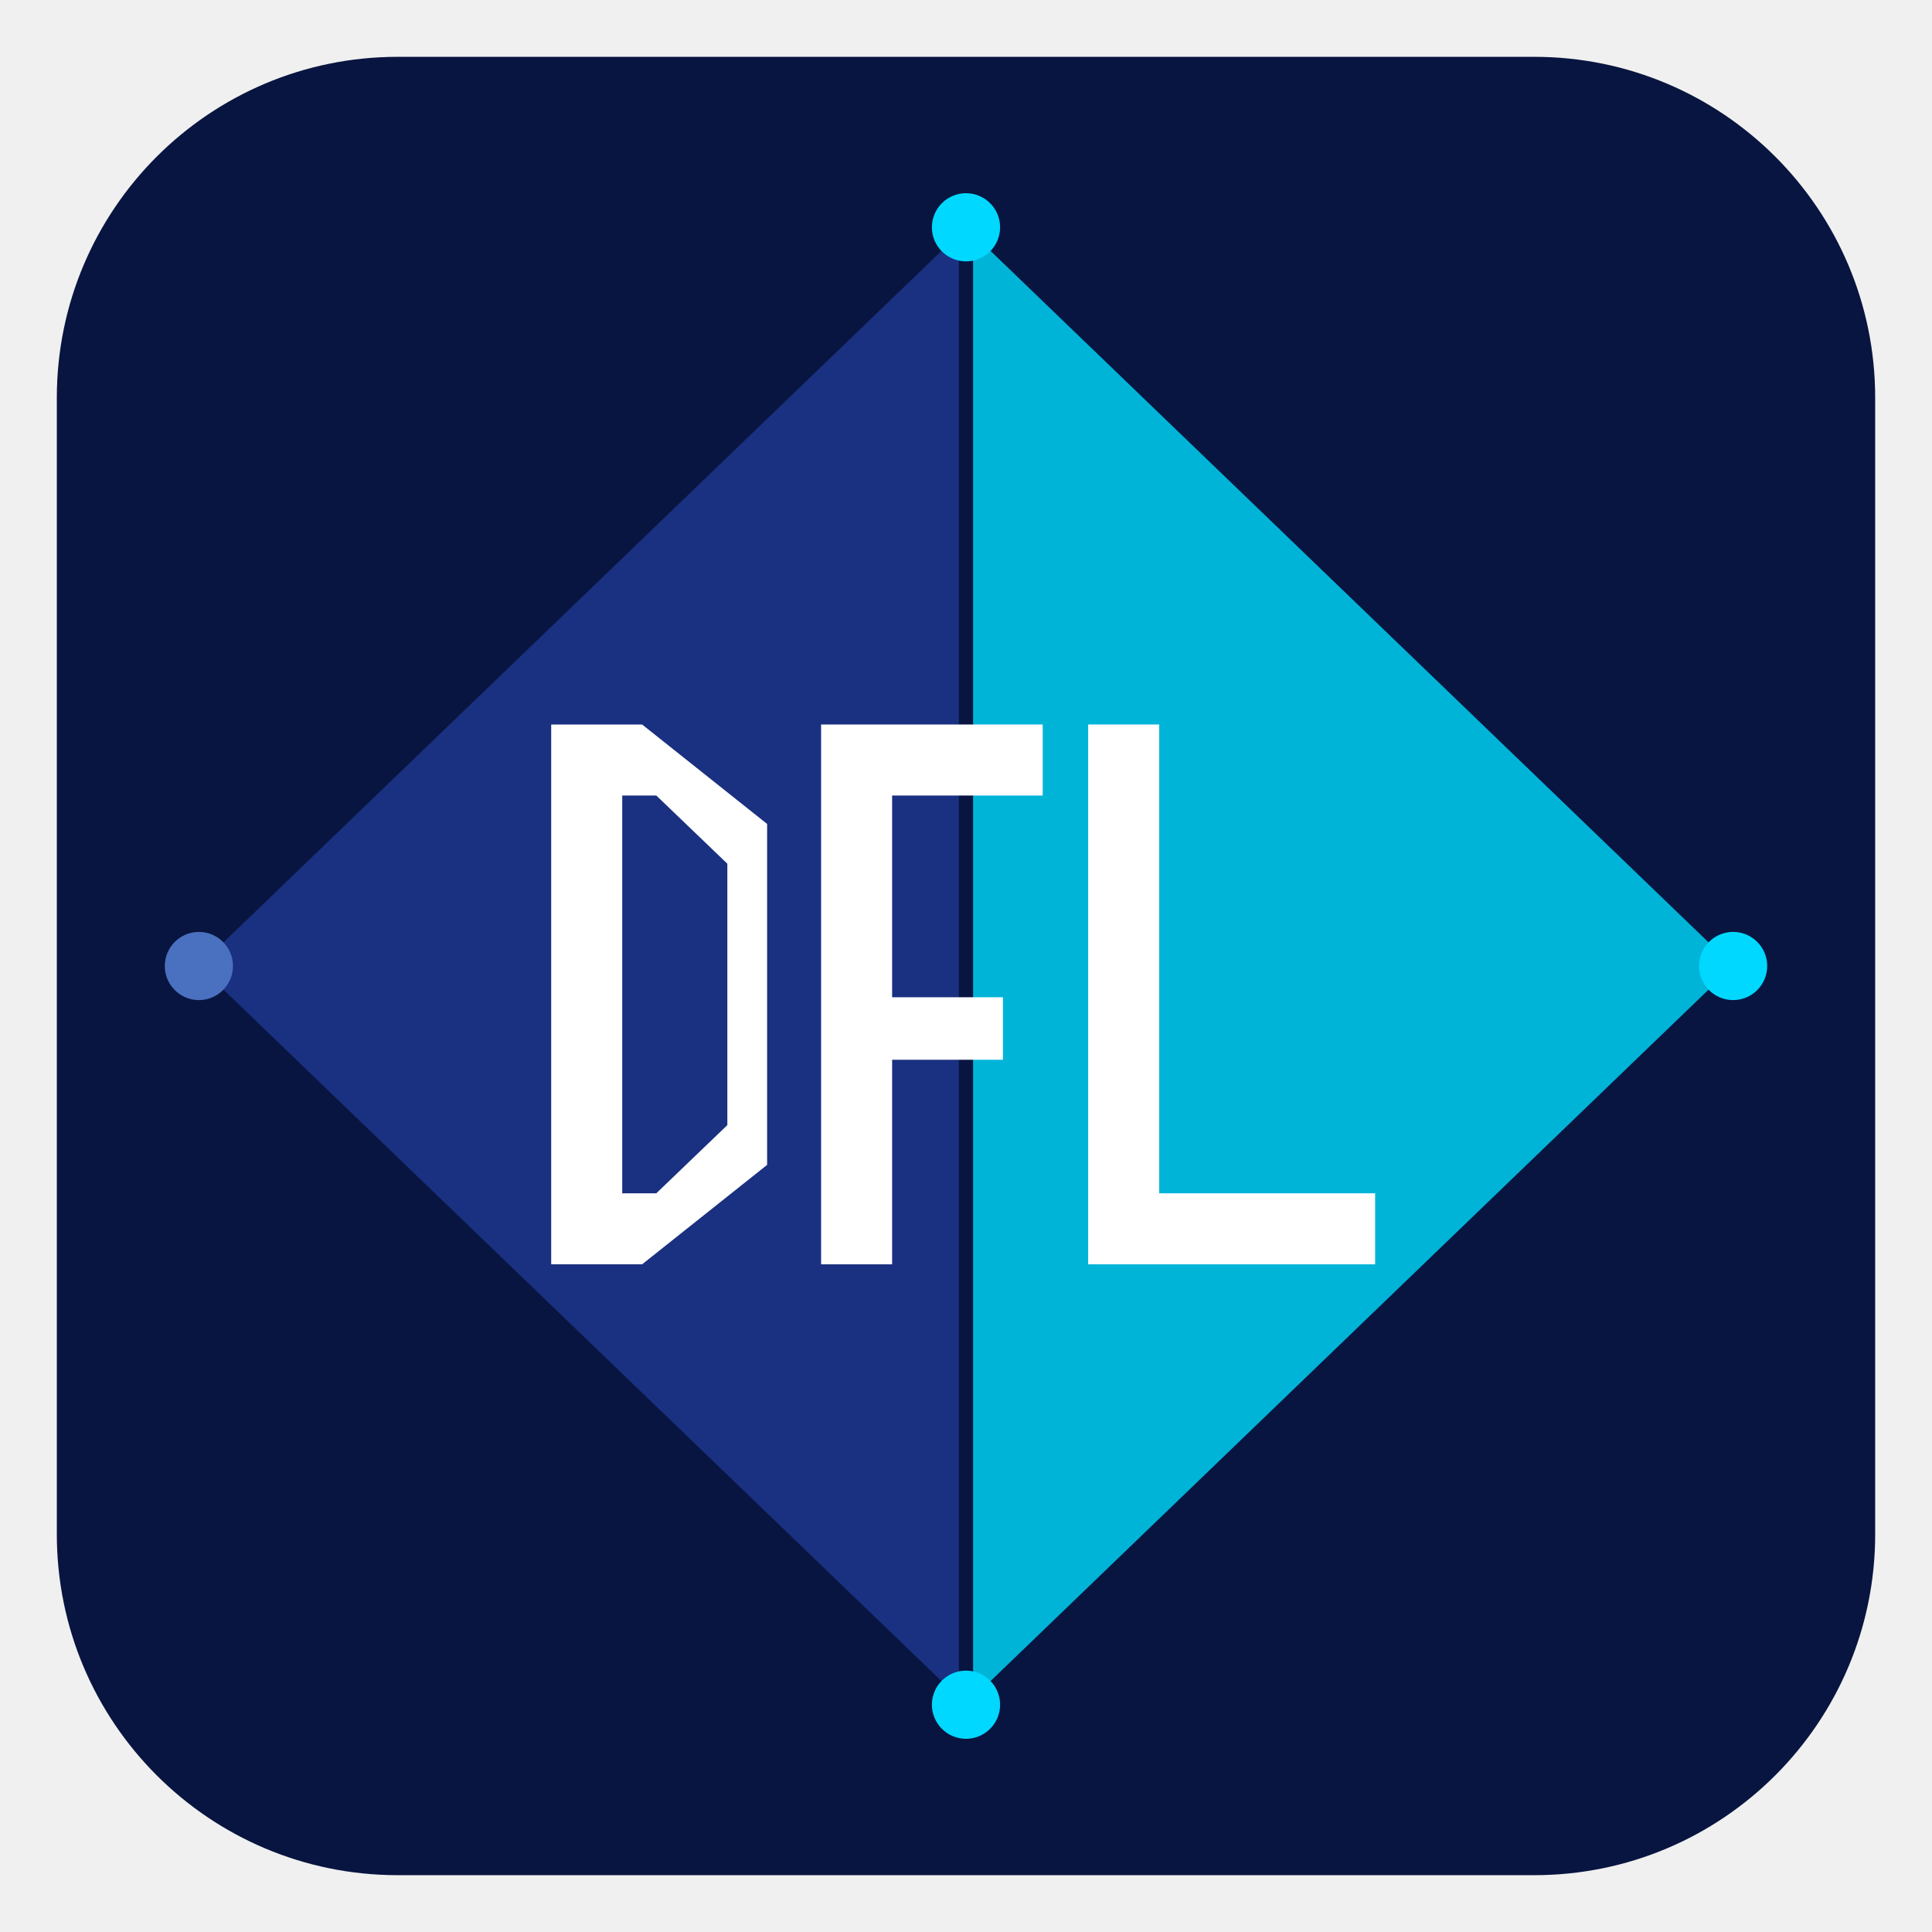
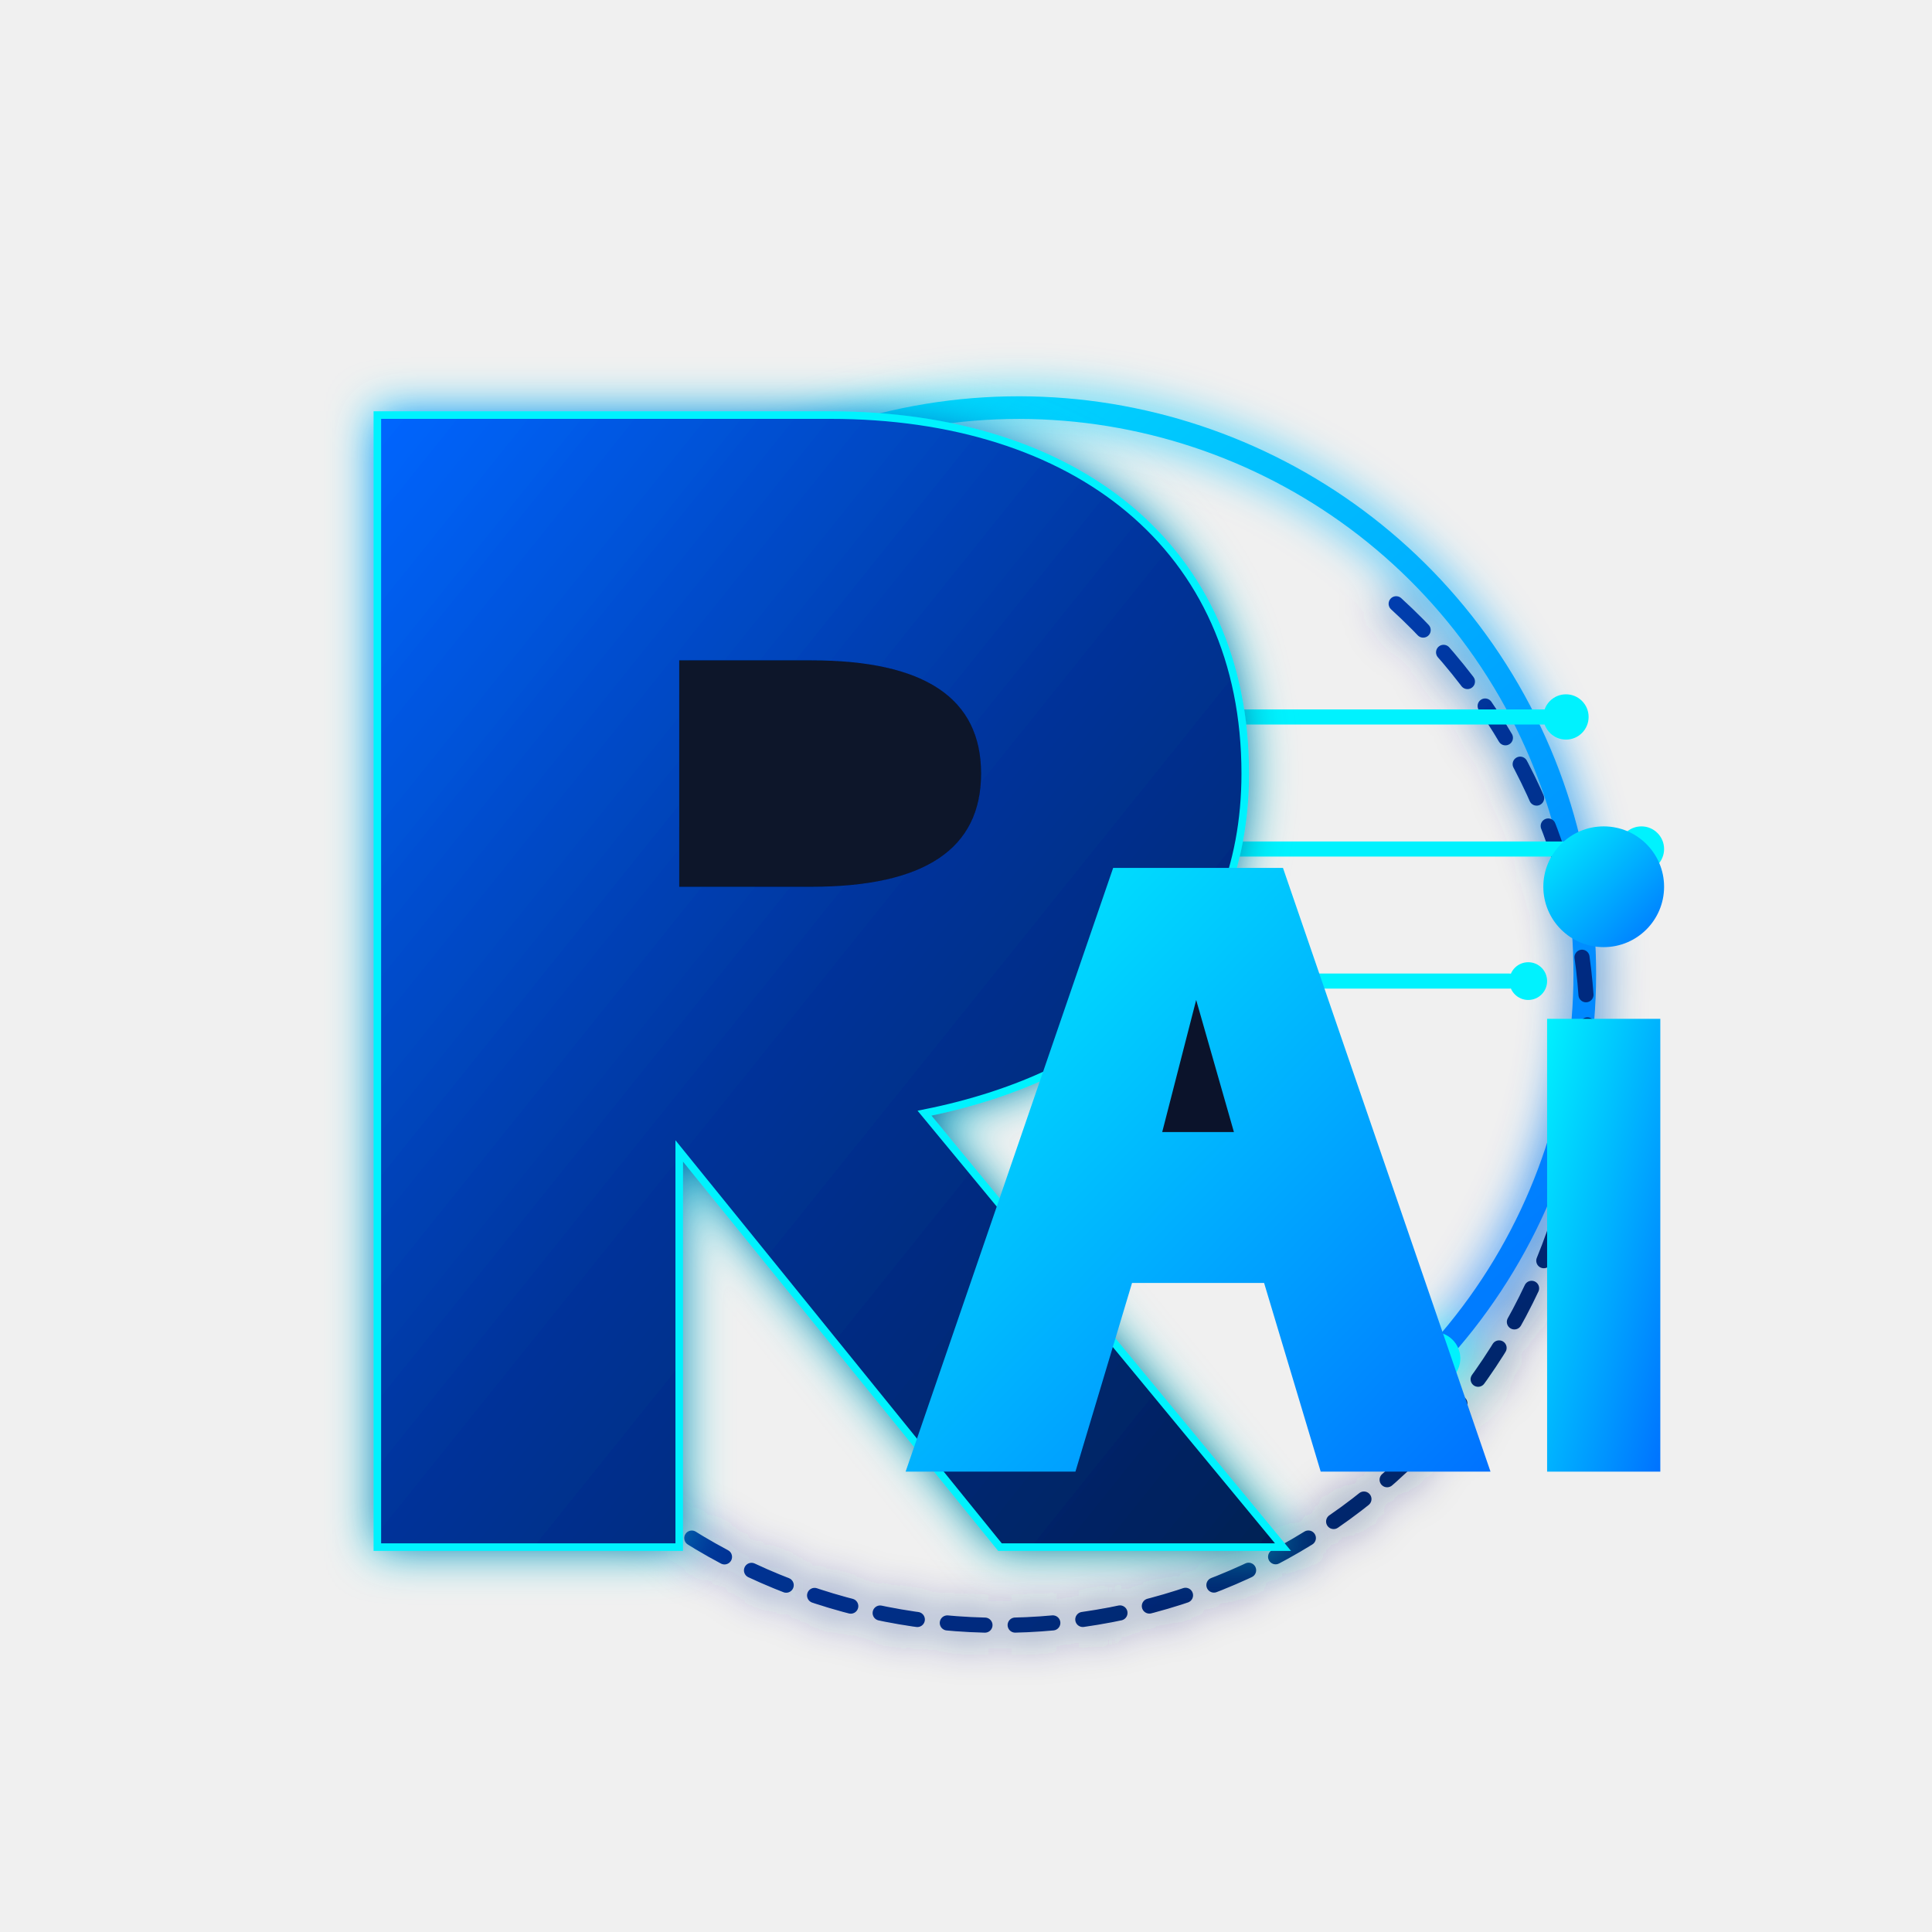
- <svg xmlns="http://www.w3.org/2000/svg" width="512" height="512" viewBox="0 0 680 680">
-   <rect x="20" y="20" width="640" height="640" rx="120" fill="#081540" />
-   <polygon points="70,340 340,80 340,600" fill="#1a3080" />
-   <polygon points="340,80 610,340 340,600" fill="#00b4d8" />
-   <line x1="340" y1="80" x2="340" y2="600" stroke="#081540" stroke-width="5" />
-   <path d="M 194,255 L 194,445 L 226,445 L 270,410 L 270,290 L 226,255 Z            M 219,280 L 231,280 L 256,304 L 256,396 L 231,420 L 219,420 Z" fill="#ffffff" fill-rule="evenodd" />
-   <path d="M 289,255 L 289,445 L 314,445 L 314,373 L 353,373 L 353,351            L 314,351 L 314,280 L 367,280 L 367,255 Z" fill="#ffffff" />
-   <path d="M 383,255 L 408,255 L 408,420 L 484,420 L 484,445 L 383,445 Z" fill="#ffffff" />
-   <circle cx="340" cy="80" r="12" fill="#00d8ff" />
-   <circle cx="610" cy="340" r="12" fill="#00d8ff" />
-   <circle cx="340" cy="600" r="12" fill="#00d8ff" />
-   <circle cx="70" cy="340" r="12" fill="#4a70c0" />
+ <svg xmlns="http://www.w3.org/2000/svg" width="512" height="512" viewBox="0 0 512 512" fill="none">
+   <defs>
+     <linearGradient id="r_main_grad" x1="0%" y1="0%" x2="100%" y2="100%">
+       <stop offset="0%" stop-color="#0066FF" />
+       <stop offset="50%" stop-color="#003399" />
+       <stop offset="100%" stop-color="#001F54" />
+     </linearGradient>
+     <linearGradient id="ai_cyan_grad" x1="0%" y1="0%" x2="100%" y2="100%">
+       <stop offset="0%" stop-color="#00F2FE" />
+       <stop offset="100%" stop-color="#0072FF" />
+     </linearGradient>
+     <filter id="soft_glow" x="-20%" y="-20%" width="140%" height="140%">
+       <feGaussianBlur stdDeviation="6" result="blur" />
+       <feComposite in="SourceGraphic" in2="blur" operator="over" />
+     </filter>
+   </defs>
+   <g filter="url(#soft_glow)">
+     <path d="M 120 256 A 150 150 0 1 1 380 360" stroke="url(#ai_cyan_grad)" stroke-width="6" stroke-linecap="round" fill="none" />
+     <circle cx="120" cy="256" r="7" fill="#00F2FE" />
+     <circle cx="380" cy="360" r="7" fill="#00F2FE" />
+     <path d="M 370 160 A 150 150 0 0 1 160 390" stroke="url(#r_main_grad)" stroke-width="4" stroke-dasharray="10 8" stroke-linecap="round" fill="none" />
+   </g>
+   <line x1="330" y1="190" x2="410" y2="190" stroke="#00F2FE" stroke-width="4" stroke-linecap="round" />
+   <circle cx="415" cy="190" r="6" fill="#00F2FE" />
+   <line x1="320" y1="225" x2="430" y2="225" stroke="#00F2FE" stroke-width="4" stroke-linecap="round" />
+   <circle cx="435" cy="225" r="6" fill="#00F2FE" />
+   <line x1="310" y1="260" x2="400" y2="260" stroke="#00F2FE" stroke-width="4" stroke-linecap="round" />
+   <circle cx="405" cy="260" r="5" fill="#00F2FE" />
+   <g filter="url(#soft_glow)">
+     <path d="M 100 110 L 220 110 C 285 110 330 145 330 205 C 330 255 295 285 245 295 L 340 410 L 265 410 L 180 305 L 180 410 L 100 410 Z" fill="url(#r_main_grad)" stroke="#00F2FE" stroke-width="2" />
+     <path d="M 180 175 L 215 175 C 245 175 260 185 260 205 C 260 225 245 235 215 235 L 180 235 Z" fill="#0B132B" />
+   </g>
+   <g transform="translate(20, -10)">
+     <path d="M 220 400 L 275 240 L 320 240 L 375 400 L 330 400 L 315 350 L 280 350 L 265 400 Z" fill="url(#ai_cyan_grad)" />
+     <path d="M 288 310 L 307 310 L 297 275 Z" fill="#0B132B" />
+     <path d="M 390 280 L 420 280 L 420 400 L 390 400 Z" fill="url(#ai_cyan_grad)" />
+     <circle cx="405" cy="245" r="16" fill="url(#ai_cyan_grad)" />
+   </g>
</svg>
